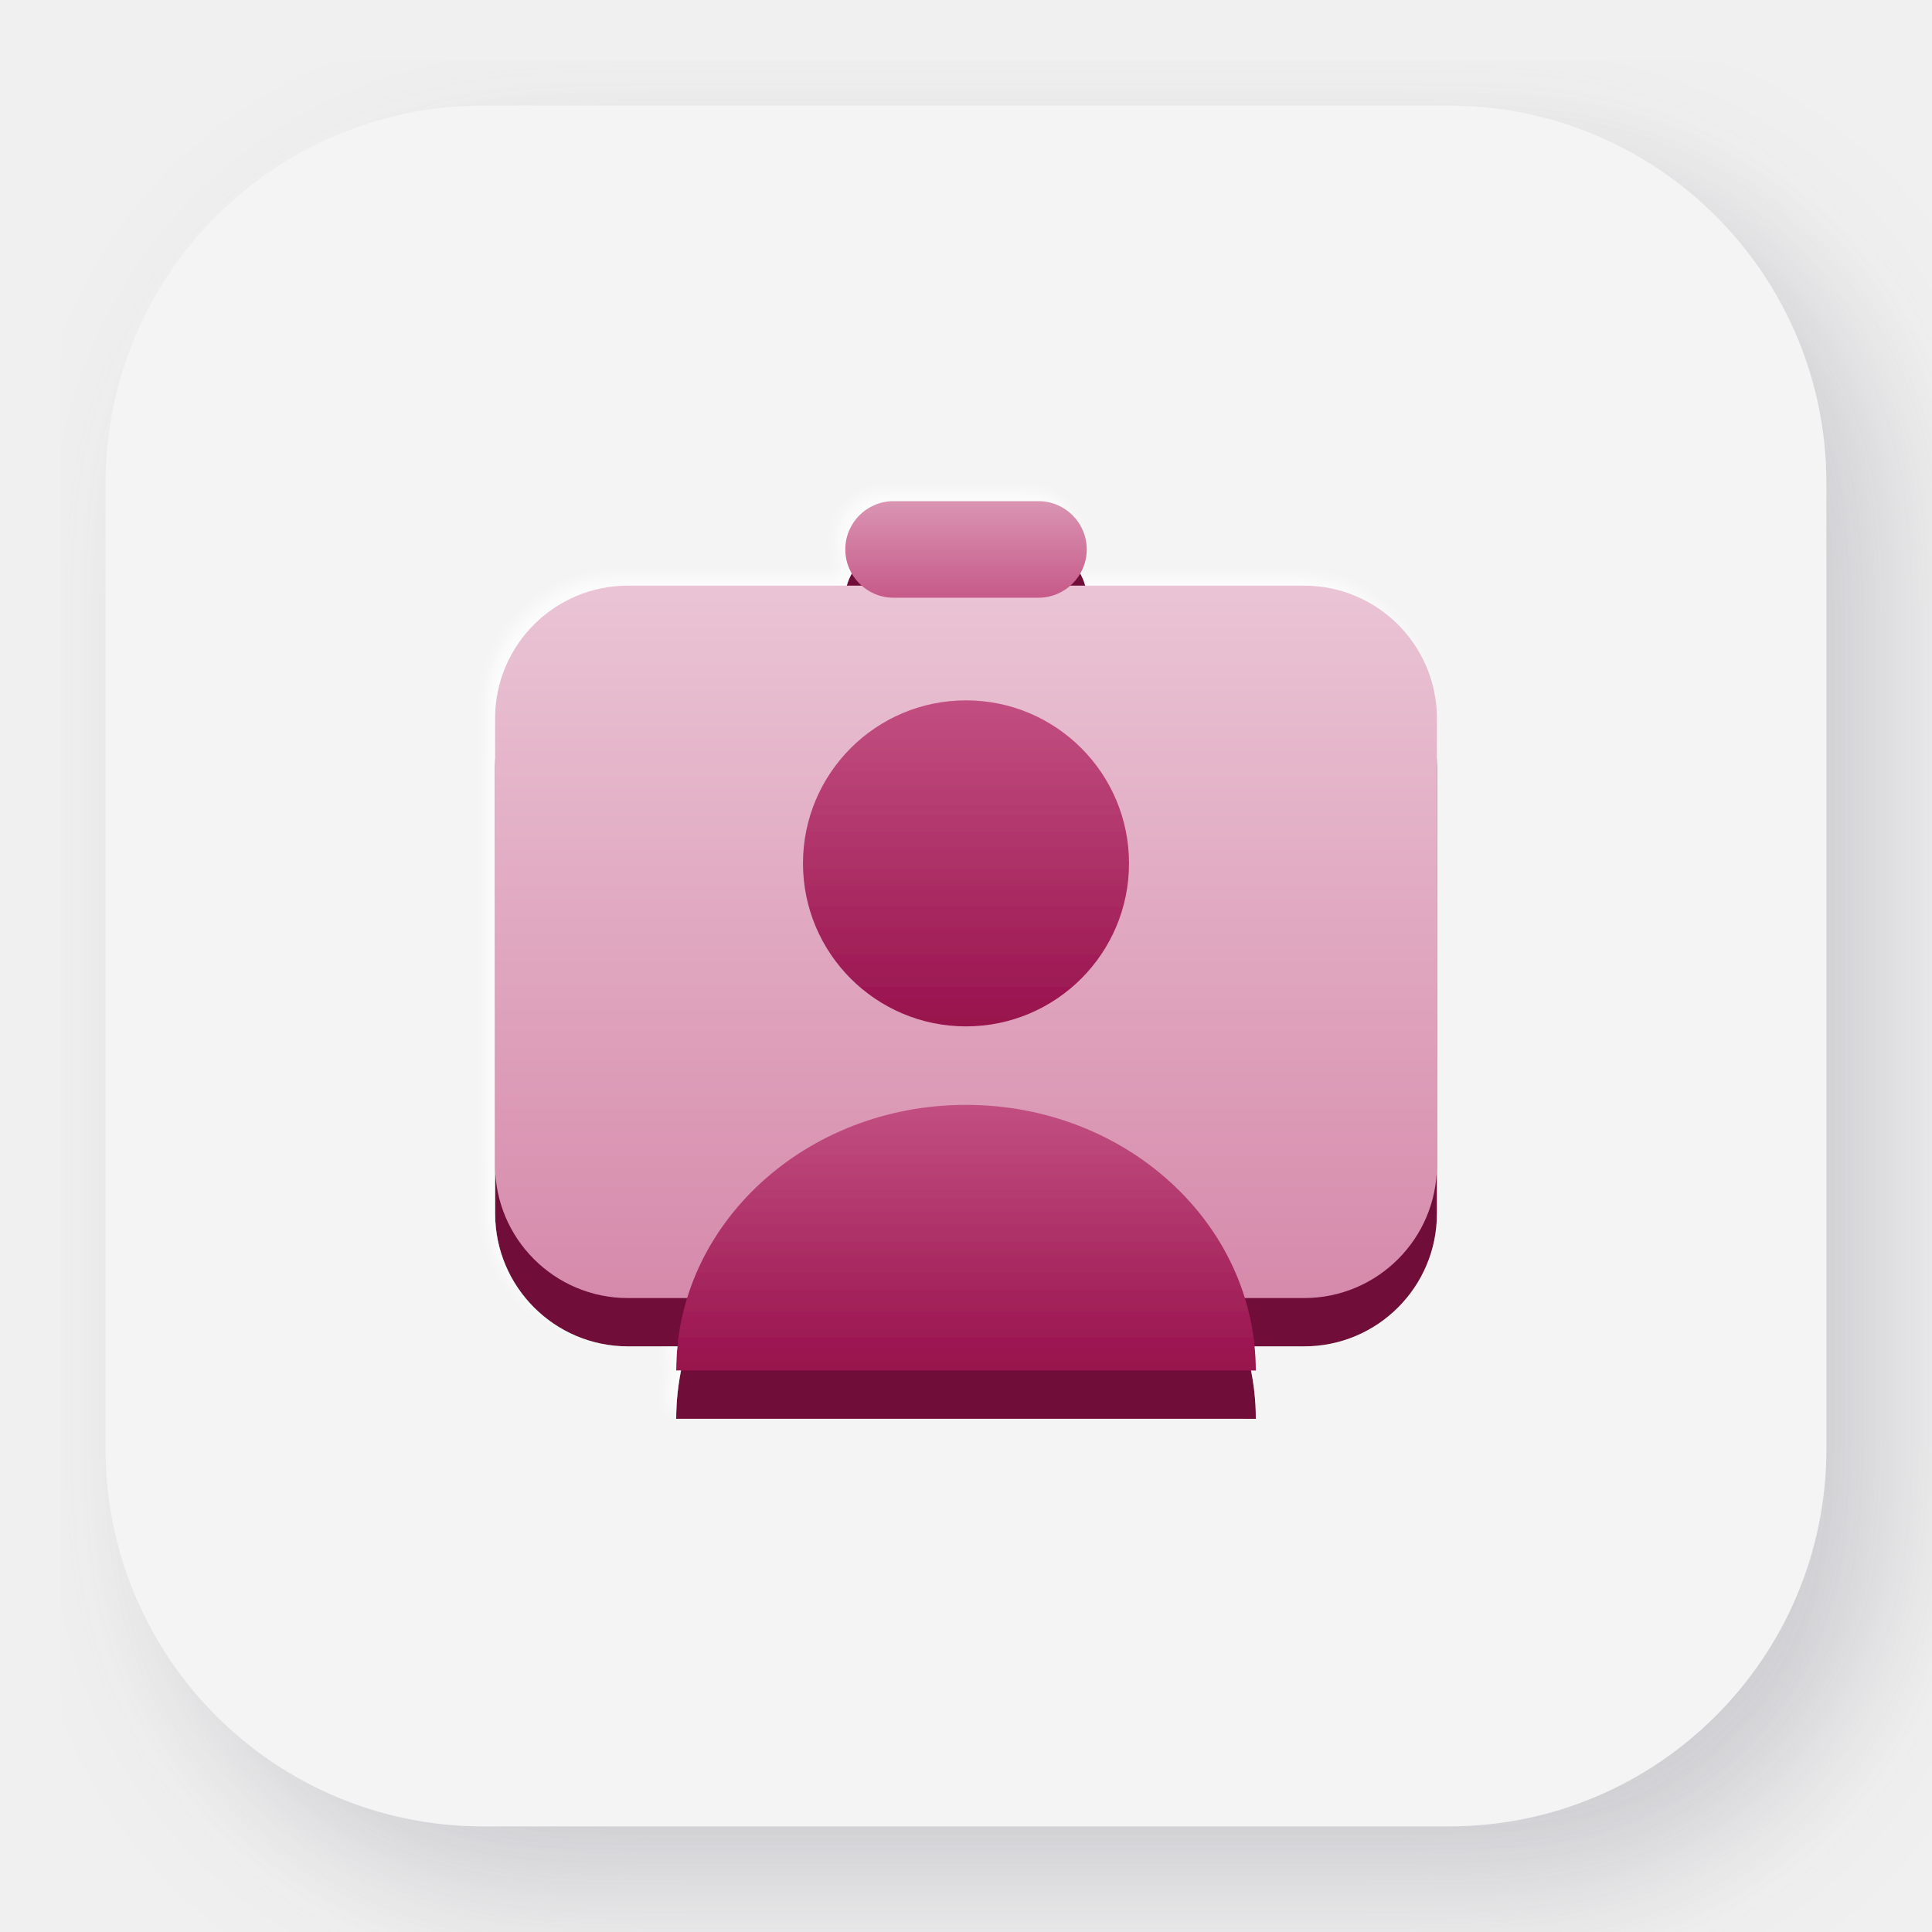
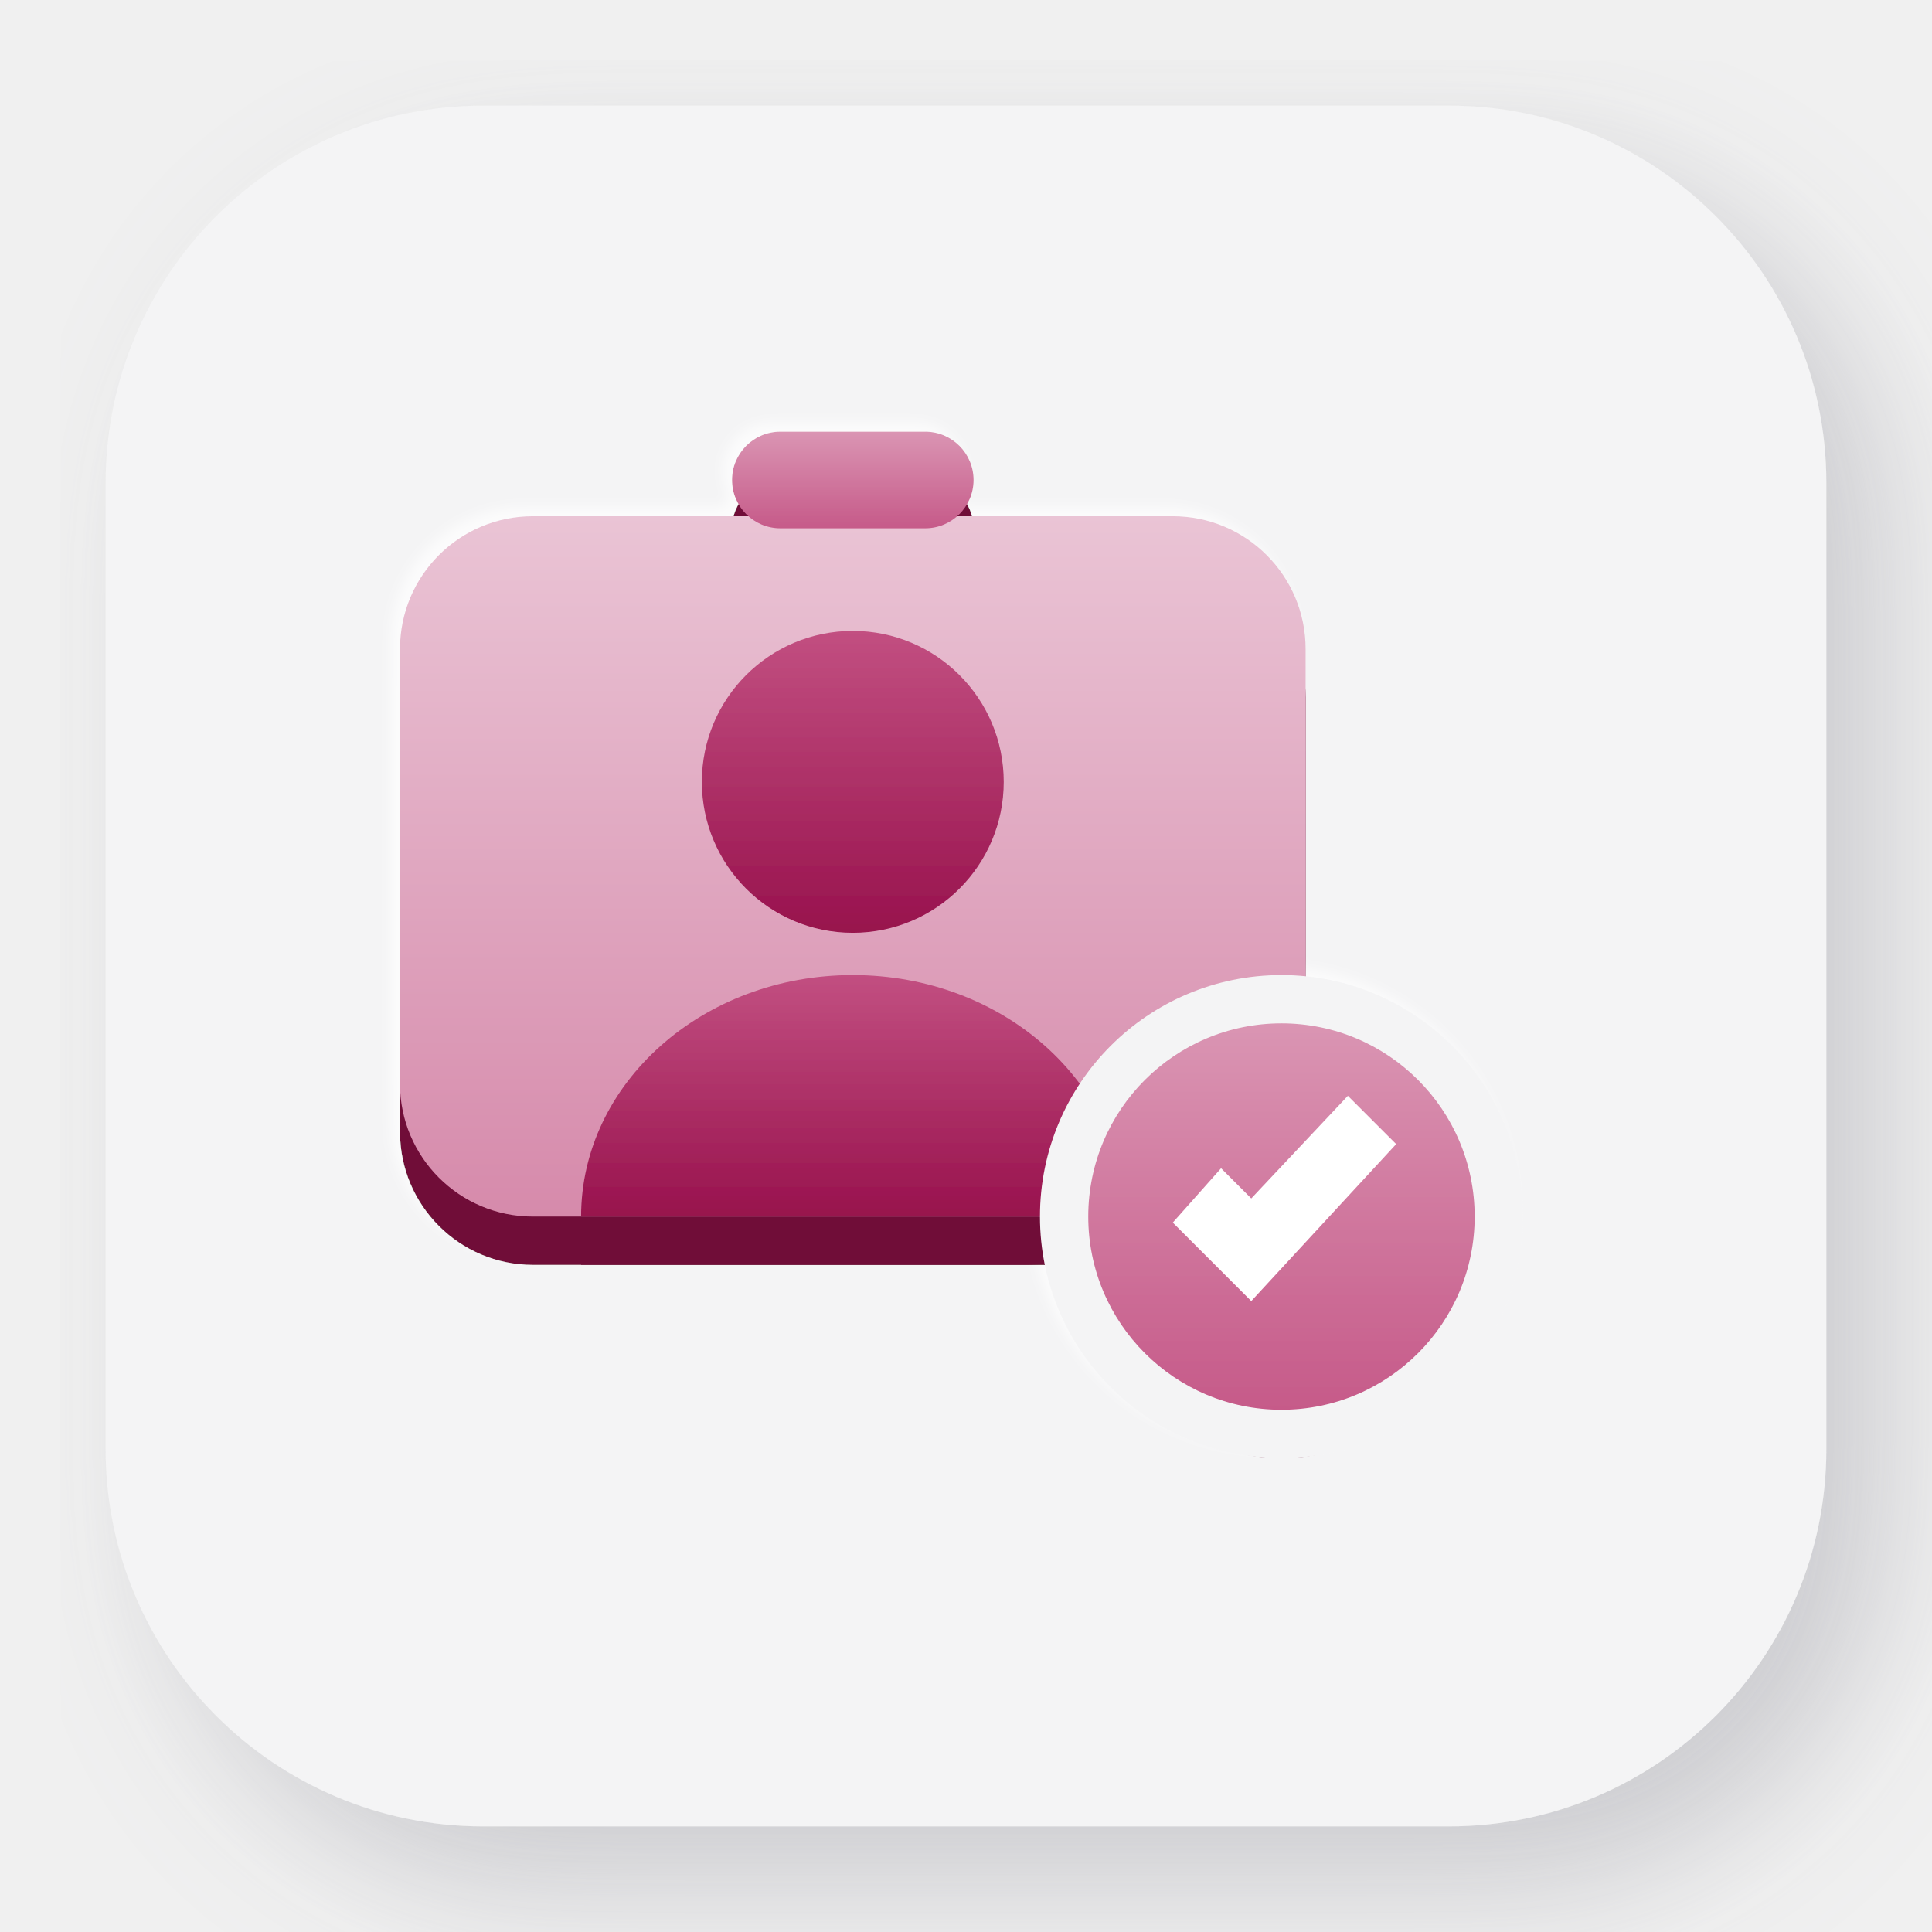
<svg xmlns="http://www.w3.org/2000/svg" viewBox="0 0 256 256">
  <defs>
-     <filter id="hlr" x="-30%" y="-30%" width="160%" height="160%">
+     <filter id="clr" x="-30%" y="-30%" width="160%" height="160%">
      <feDropShadow dx="-8" dy="-8" stdDeviation="8" flood-color="#ffffff" flood-opacity="0.95" />
      <feDropShadow dx="8" dy="8" stdDeviation="9" flood-color="#a1a1aa" flood-opacity="0.45" />
    </filter>
-     <filter id="hli" x="-10%" y="-10%" width="120%" height="120%">
-       <feOffset dx="6" dy="6" />
-       <feGaussianBlur stdDeviation="6" result="o" />
-       <feComposite in="SourceGraphic" in2="o" operator="arithmetic" k2="-1" k3="1" />
-     </filter>
-     <linearGradient id="hlf" x1="0" y1="0" x2="0" y2="1">
+     <linearGradient id="clf" x1="0" y1="0" x2="0" y2="1">
      <stop offset="0" stop-color="#c24f81" />
      <stop offset="1" stop-color="#98124d" />
    </linearGradient>
-     <linearGradient id="hlm" x1="0" y1="0" x2="0" y2="1">
+     <linearGradient id="clm" x1="0" y1="0" x2="0" y2="1">
      <stop offset="0" stop-color="#da95b3" />
      <stop offset="1" stop-color="#c65a89" />
    </linearGradient>
-     <linearGradient id="hlb" x1="0" y1="0" x2="0" y2="1">
+     <linearGradient id="clb" x1="0" y1="0" x2="0" y2="1">
      <stop offset="0" stop-color="#eac4d5" />
      <stop offset="1" stop-color="#d68aab" />
    </linearGradient>
-     <filter id="hld" x="-25%" y="-25%" width="150%" height="160%">
+     <filter id="cld" x="-25%" y="-25%" width="150%" height="160%">
      <feDropShadow dx="0" dy="9" stdDeviation="7" flood-color="#450823" flood-opacity="0.35" />
      <feDropShadow dx="-1.5" dy="-1.5" stdDeviation="1" flood-color="#fff" flood-opacity="0.7" />
    </filter>
  </defs>
-   <rect x="14" y="14" width="228" height="228" rx="50" fill="#f4f4f5" filter="url(#hlr)" />
-   <g transform="translate(128 124) scale(0.8) translate(-128 -128)" filter="url(#hld)">
+   <rect x="14" y="14" width="228" height="228" rx="50" fill="#f4f4f5" filter="url(#clr)" />
+   <g transform="translate(125 118) scale(0.8) translate(-128 -128)" filter="url(#cld)">
    <g transform="translate(0 8)">
-       <rect x="50" y="70" width="156" height="118" rx="22" fill="#700d39" />
-       <rect x="108" y="56" width="40" height="16" rx="8" fill="#700d39" />
-       <circle cx="128" cy="116" r="27" fill="#700d39" />
-       <path d="M80 200 A48 44 0 0 1 176 200 Z" fill="#700d39" />
+       <rect x="38" y="66" width="150" height="116" rx="22" fill="#700d39" />
+       <rect x="93" y="52" width="40" height="16" rx="8" fill="#700d39" />
+       <circle cx="113" cy="110" r="25" fill="#700d39" />
+       <path d="M68 182 A45 40 0 0 1 158 182 Z" fill="#700d39" />
+       <circle cx="184" cy="182" r="32" fill="#700d39" />
    </g>
-     <rect x="50" y="70" width="156" height="118" rx="22" fill="url(#hlb)" />
-     <rect x="108" y="56" width="40" height="16" rx="8" fill="url(#hlm)" />
-     <circle cx="128" cy="116" r="27" fill="url(#hlf)" />
-     <path d="M80 200 A48 44 0 0 1 176 200 Z" fill="url(#hlf)" />
+     <rect x="38" y="66" width="150" height="116" rx="22" fill="url(#clb)" />
+     <rect x="93" y="52" width="40" height="16" rx="8" fill="url(#clm)" />
+     <circle cx="113" cy="110" r="25" fill="url(#clf)" />
+     <path d="M68 182 A45 40 0 0 1 158 182 Z" fill="url(#clf)" />
+     <circle cx="184" cy="182" r="40" fill="#f4f4f5" />
+     <circle cx="184" cy="182" r="32" fill="url(#clm)" />
+     <path d="M166 183 L179 196 L203 170 L195 162 L179 179 L174 174 Z" fill="#ffffff" />
  </g>
</svg>
